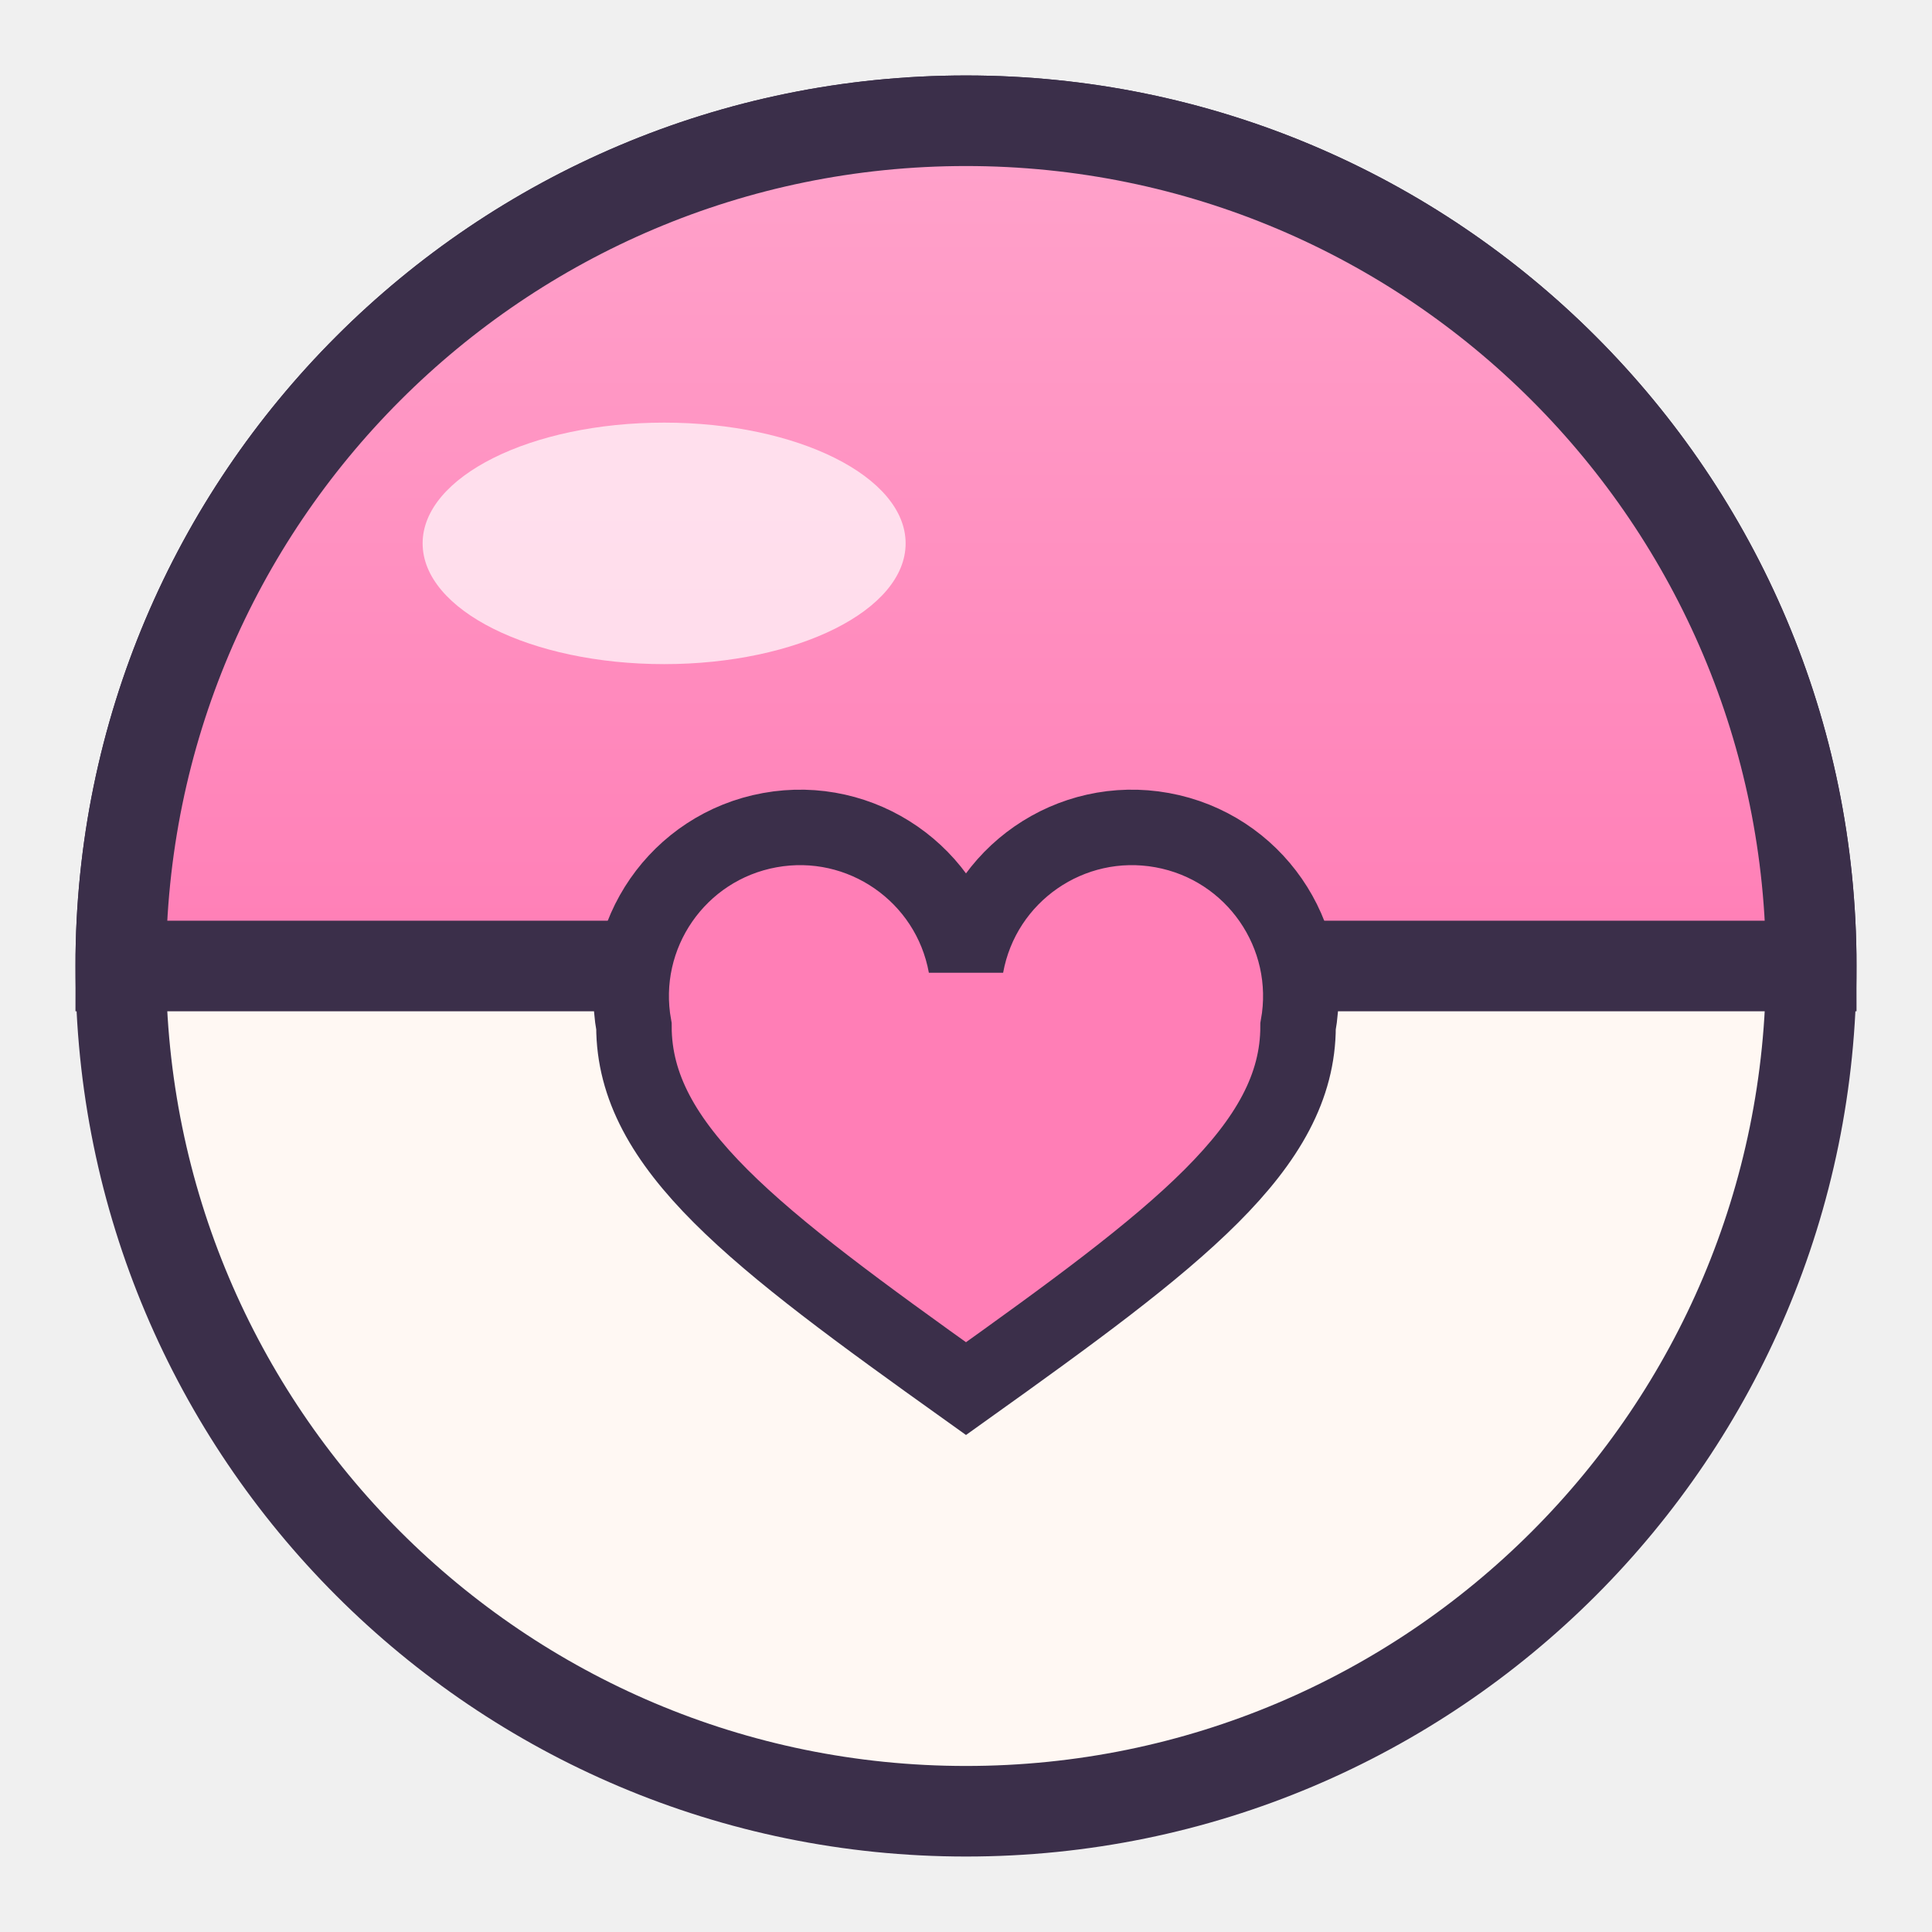
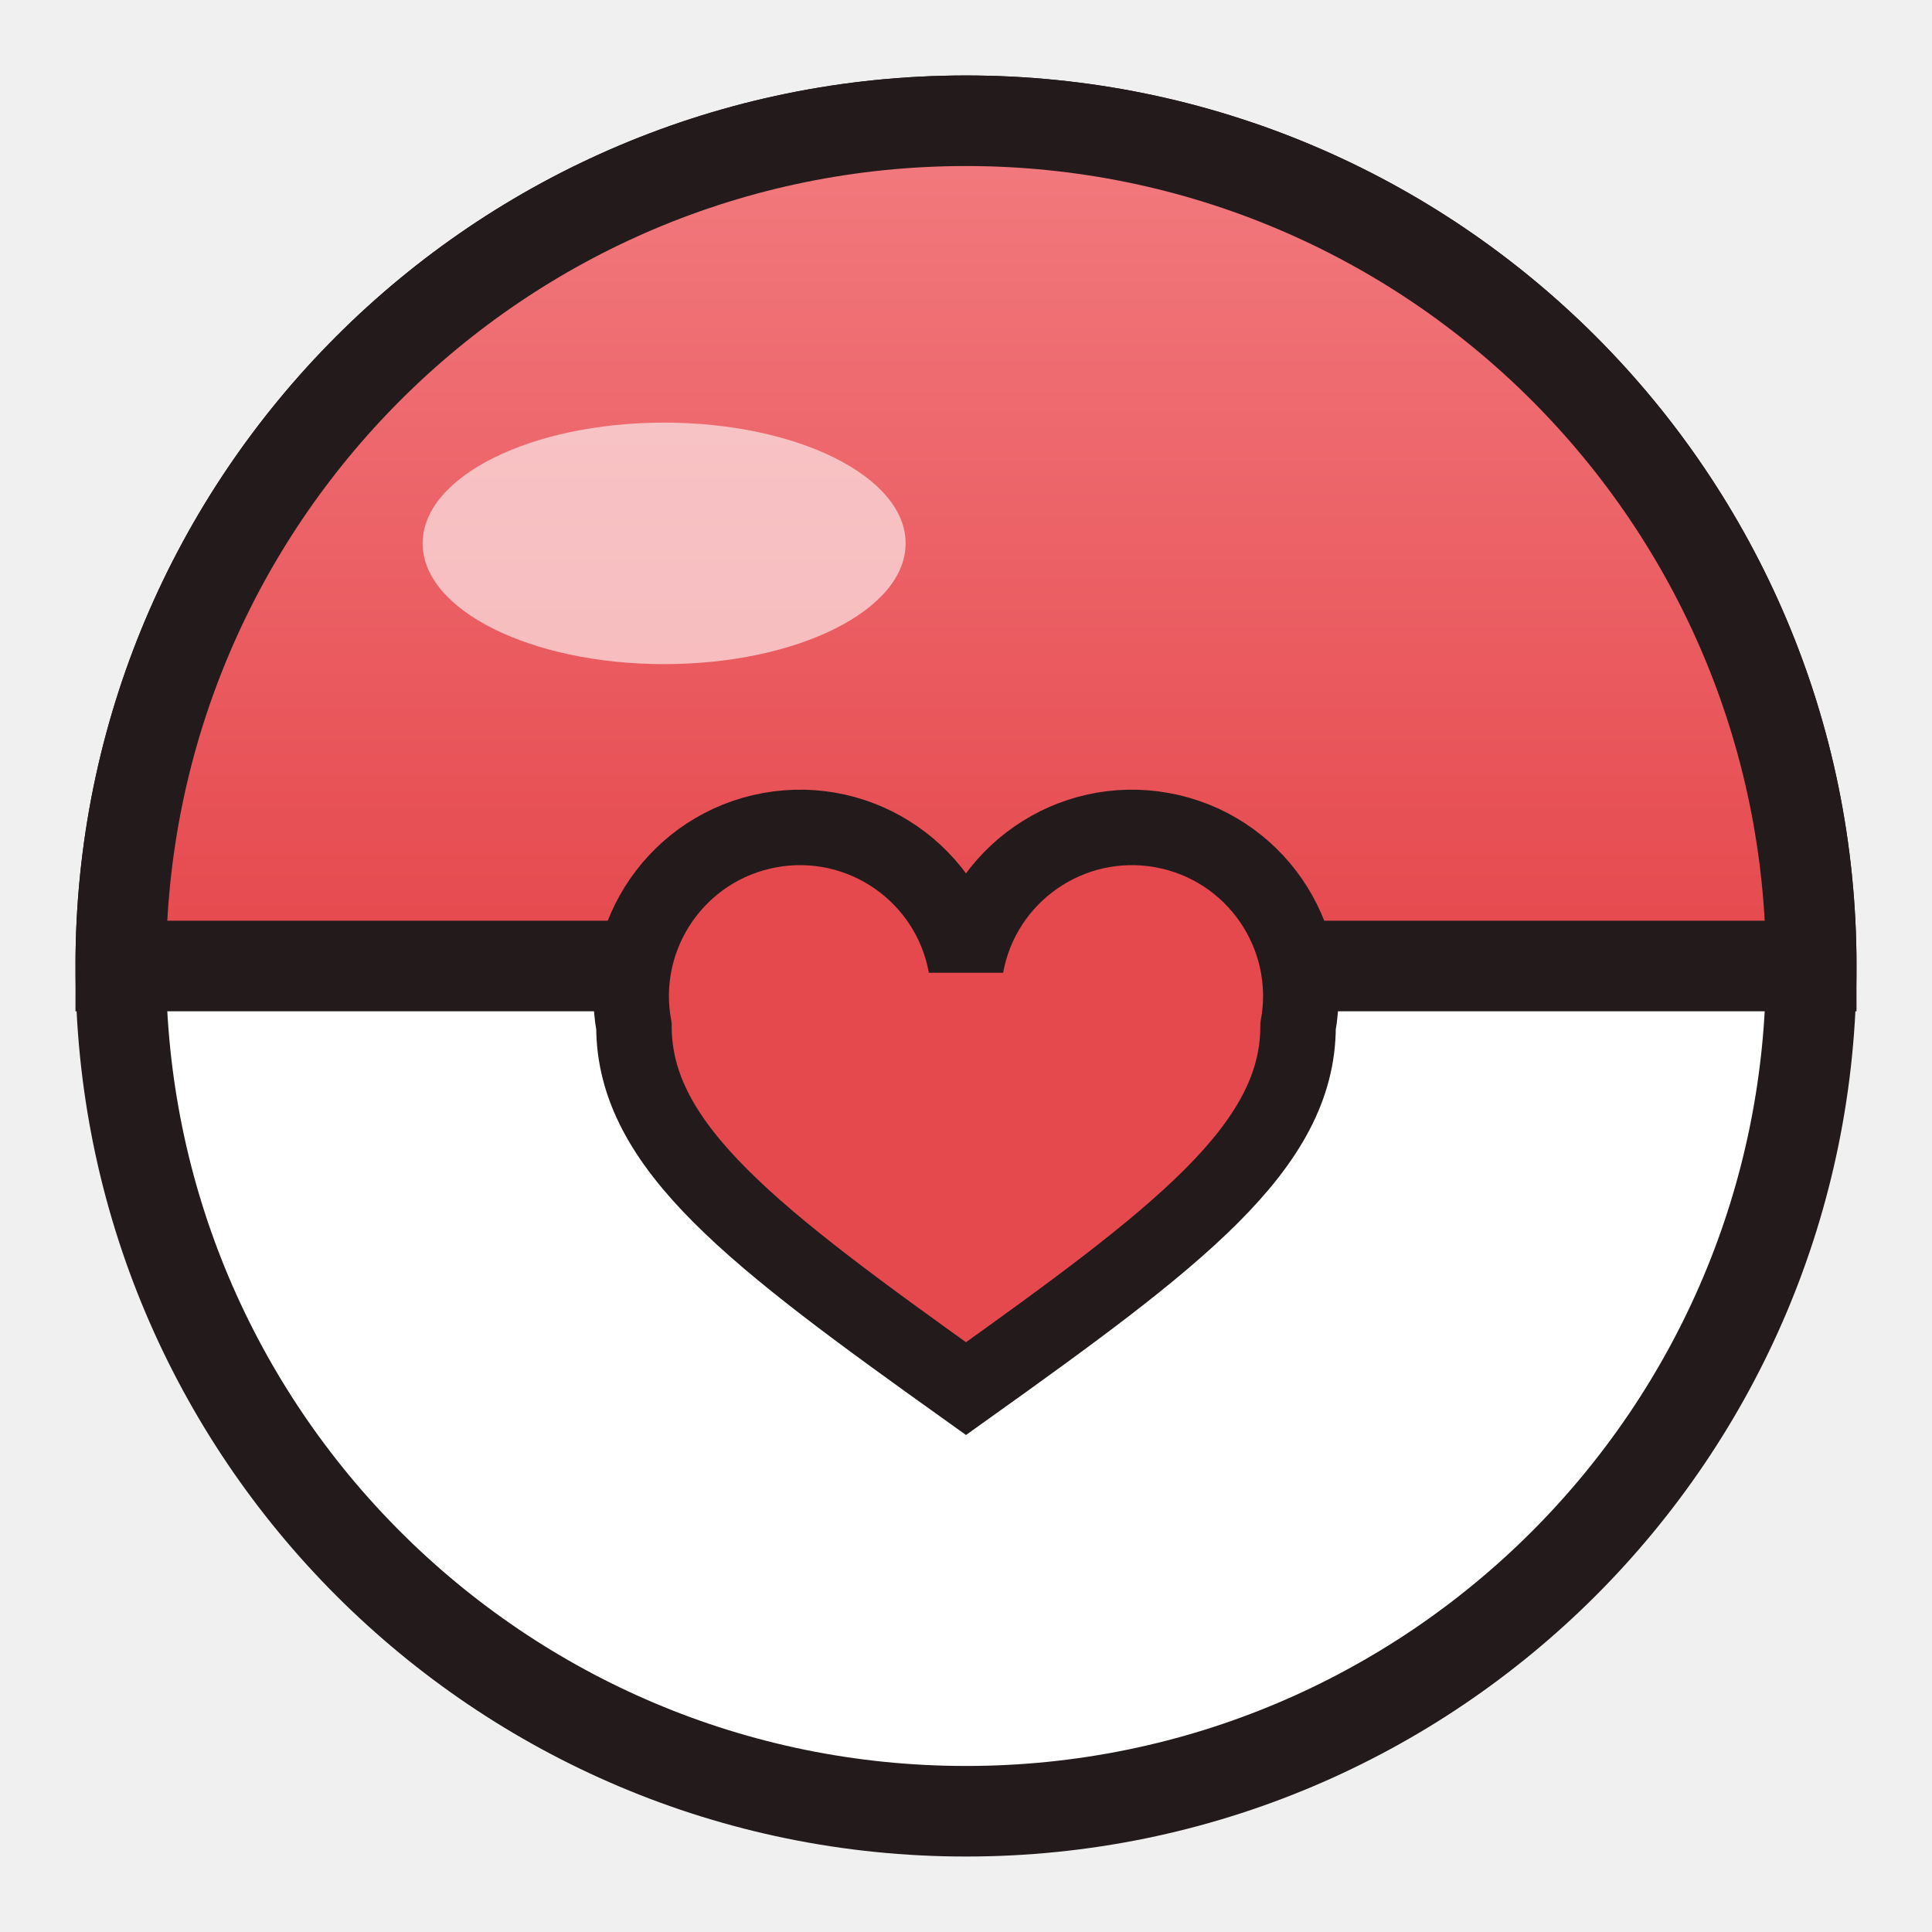
<svg xmlns="http://www.w3.org/2000/svg" viewBox="0 0 64 64">
  <defs>
    <linearGradient id="top" x1="0" y1="0" x2="0" y2="1">
-       <stop offset="0" stop-color="#FFA3CB" />
-       <stop offset="1" stop-color="#FF7EB6" />
+       <stop offset="0" stop-color="#F27B7F" />
+       <stop offset="1" stop-color="#E5484D" />
    </linearGradient>
  </defs>
-   <circle cx="32" cy="32" r="28" fill="#FFF8F3" stroke="#3B2F4A" stroke-width="3" />
-   <path d="M4 32a28 28 0 0 1 56 0z" fill="url(#top)" stroke="#3B2F4A" stroke-width="3" />
-   <ellipse cx="22" cy="18" rx="8" ry="4" fill="#fff" opacity=".7" />
-   <path d="M32 46c-7-5-11-8-11-12a5 5 0 0 1 11-2 5 5 0 0 1 11 2c0 4-4 7-11 12z" fill="#FF7EB6" stroke="#3B2F4A" stroke-width="2.5" />
+   <circle cx="32" cy="32" r="28" fill="#FFFFFF" stroke="#231A1B" stroke-width="3" />
+   <path d="M4 32a28 28 0 0 1 56 0z" fill="url(#top)" stroke="#231A1B" stroke-width="3" />
+   <ellipse cx="22" cy="18" rx="8" ry="4" fill="#fff" opacity=".6" />
+   <path d="M32 46c-7-5-11-8-11-12a5 5 0 0 1 11-2 5 5 0 0 1 11 2c0 4-4 7-11 12z" fill="#E5484D" stroke="#231A1B" stroke-width="2.5" />
</svg>
